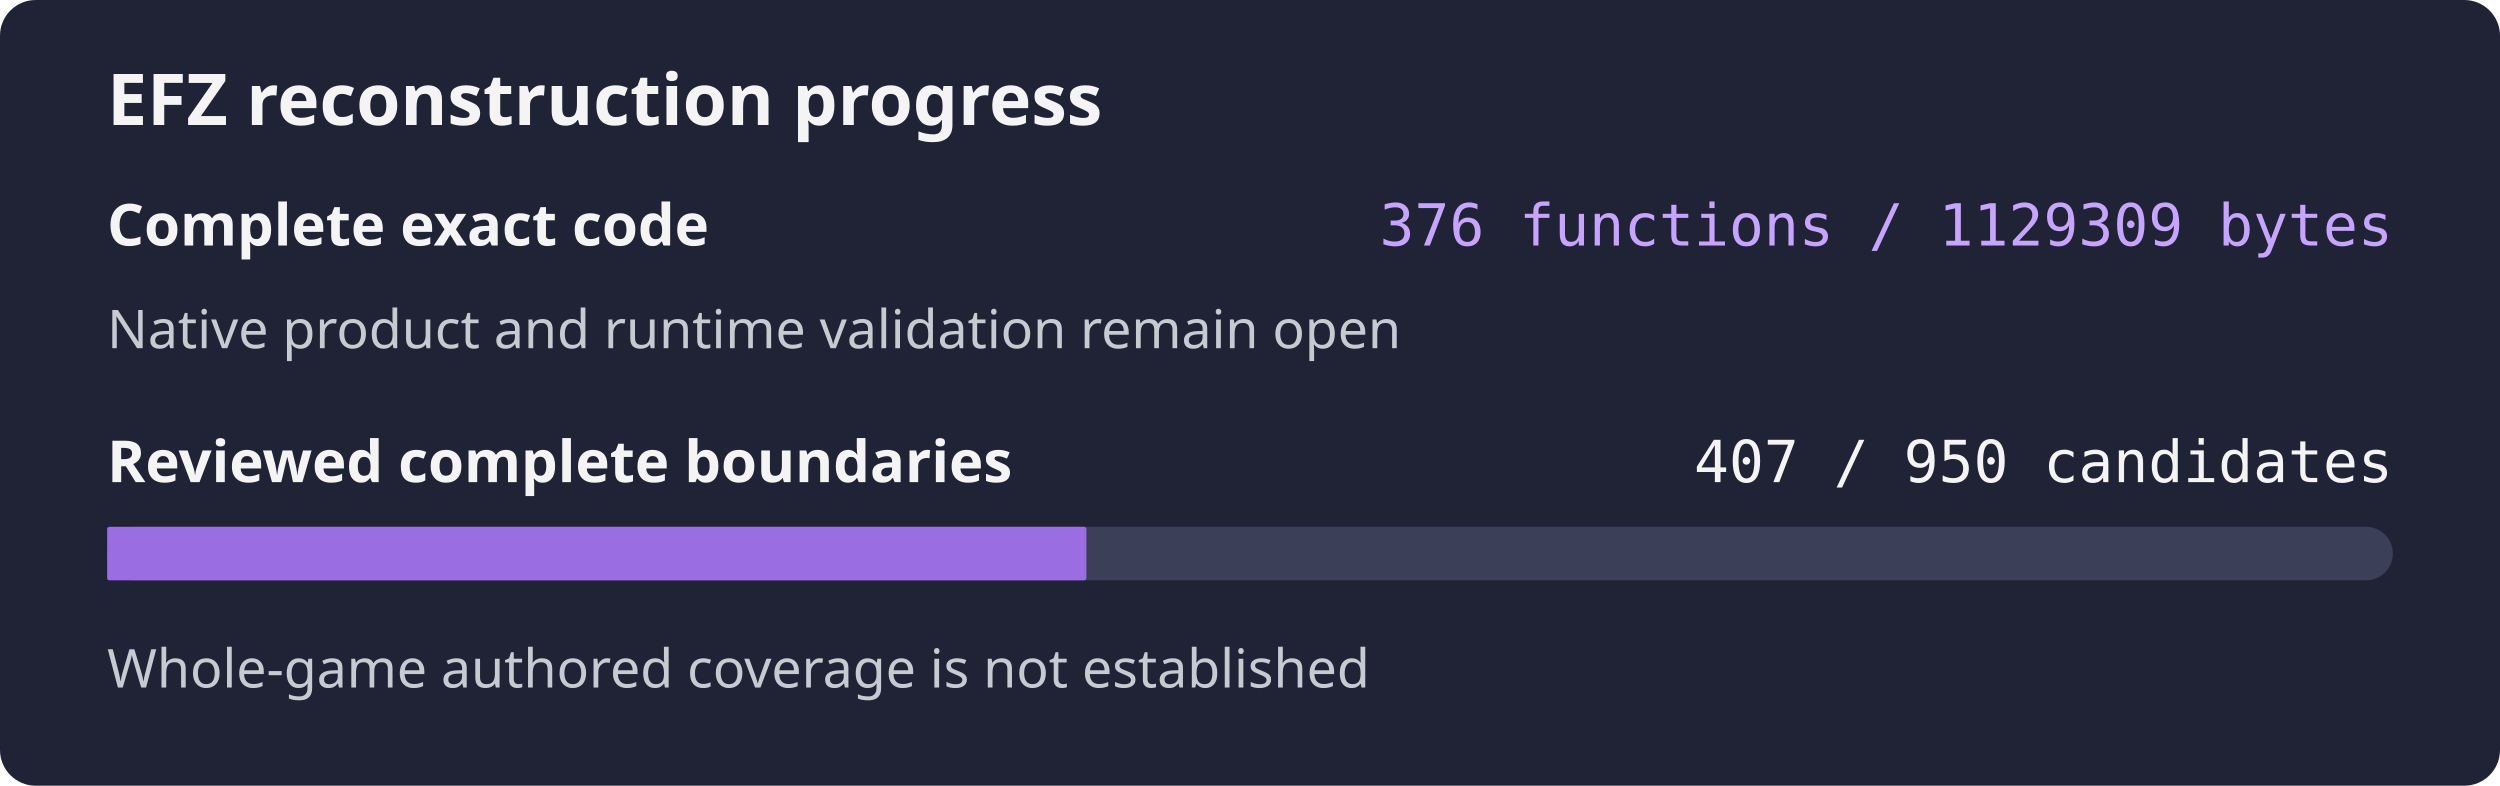
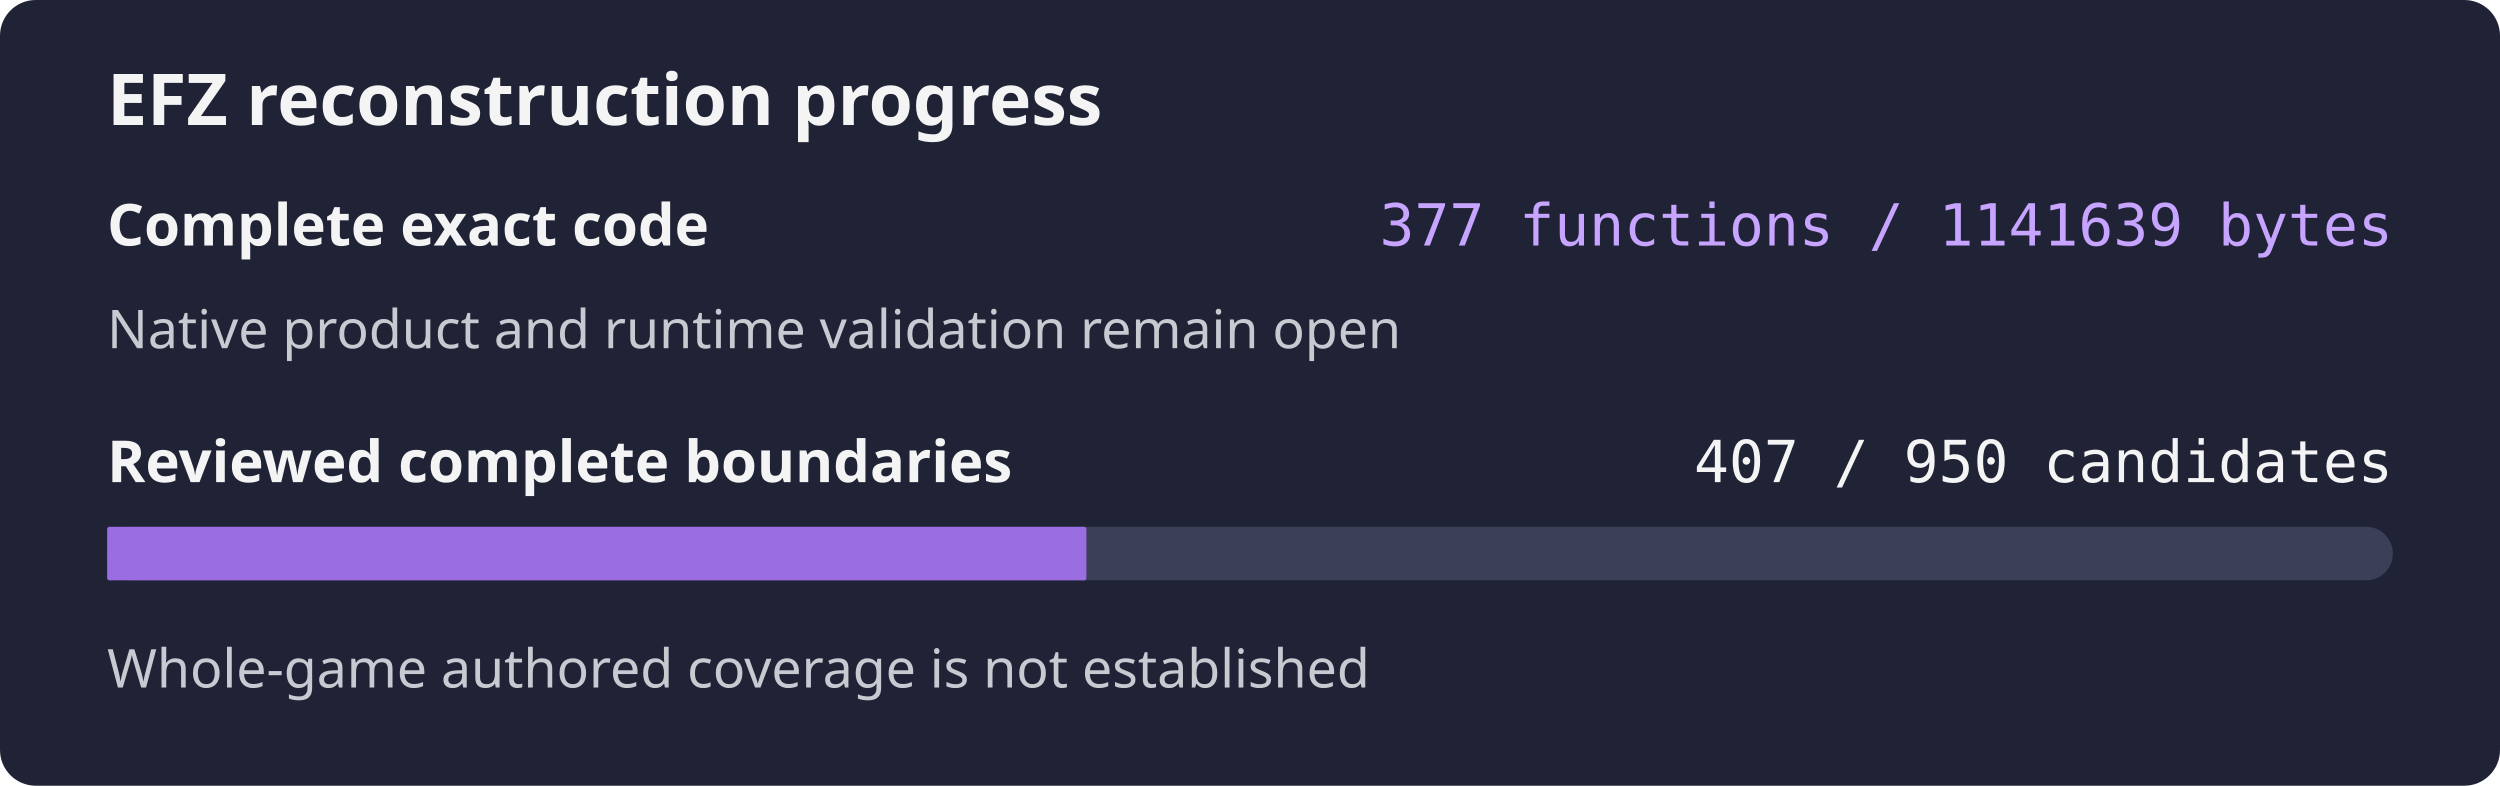
- <svg xmlns="http://www.w3.org/2000/svg" width="560" height="176" role="img" aria-label="EFZ reconstruction: 376 exact functions, 1129309 exact bytes; 407 reviewed boundaries out of 950 candidates">
+ <svg xmlns="http://www.w3.org/2000/svg" width="560" height="176" role="img" aria-label="EFZ reconstruction: 377 exact functions, 1141639 exact bytes; 407 reviewed boundaries out of 950 candidates">
  <rect width="560" height="176" rx="8" fill="#1f2335" />
  <text x="24" y="28" fill="#f4f4f5" font-family="sans-serif" font-size="16" font-weight="600">EFZ reconstruction progress</text>
  <text x="24" y="55" fill="#f4f4f5" font-family="sans-serif" font-size="13" font-weight="600">Complete exact code</text>
-   <text x="536" y="55" fill="#c7a4ff" text-anchor="end" font-family="monospace" font-size="13">376 functions / 1129309 bytes</text>
+   <text x="536" y="55" fill="#c7a4ff" text-anchor="end" font-family="monospace" font-size="13">377 functions / 1141639 bytes</text>
  <text x="24" y="78" fill="#c8cad2" font-family="sans-serif" font-size="12">Native product and runtime validation remain open</text>
  <text x="24" y="108" fill="#f4f4f5" font-family="sans-serif" font-size="13" font-weight="600">Reviewed complete boundaries</text>
  <text x="536" y="108" fill="#f4f4f5" text-anchor="end" font-family="monospace" font-size="13">407 / 950 candidates</text>
  <rect x="24" y="118" width="512" height="12" rx="6" fill="#3b4058" />
  <rect x="24" y="118" width="219.35" height="12" rx="0.5" fill="#9b6de3" />
  <text x="24" y="154" fill="#c8cad2" font-family="sans-serif" font-size="12">Whole-game authored coverage is not established</text>
</svg>
